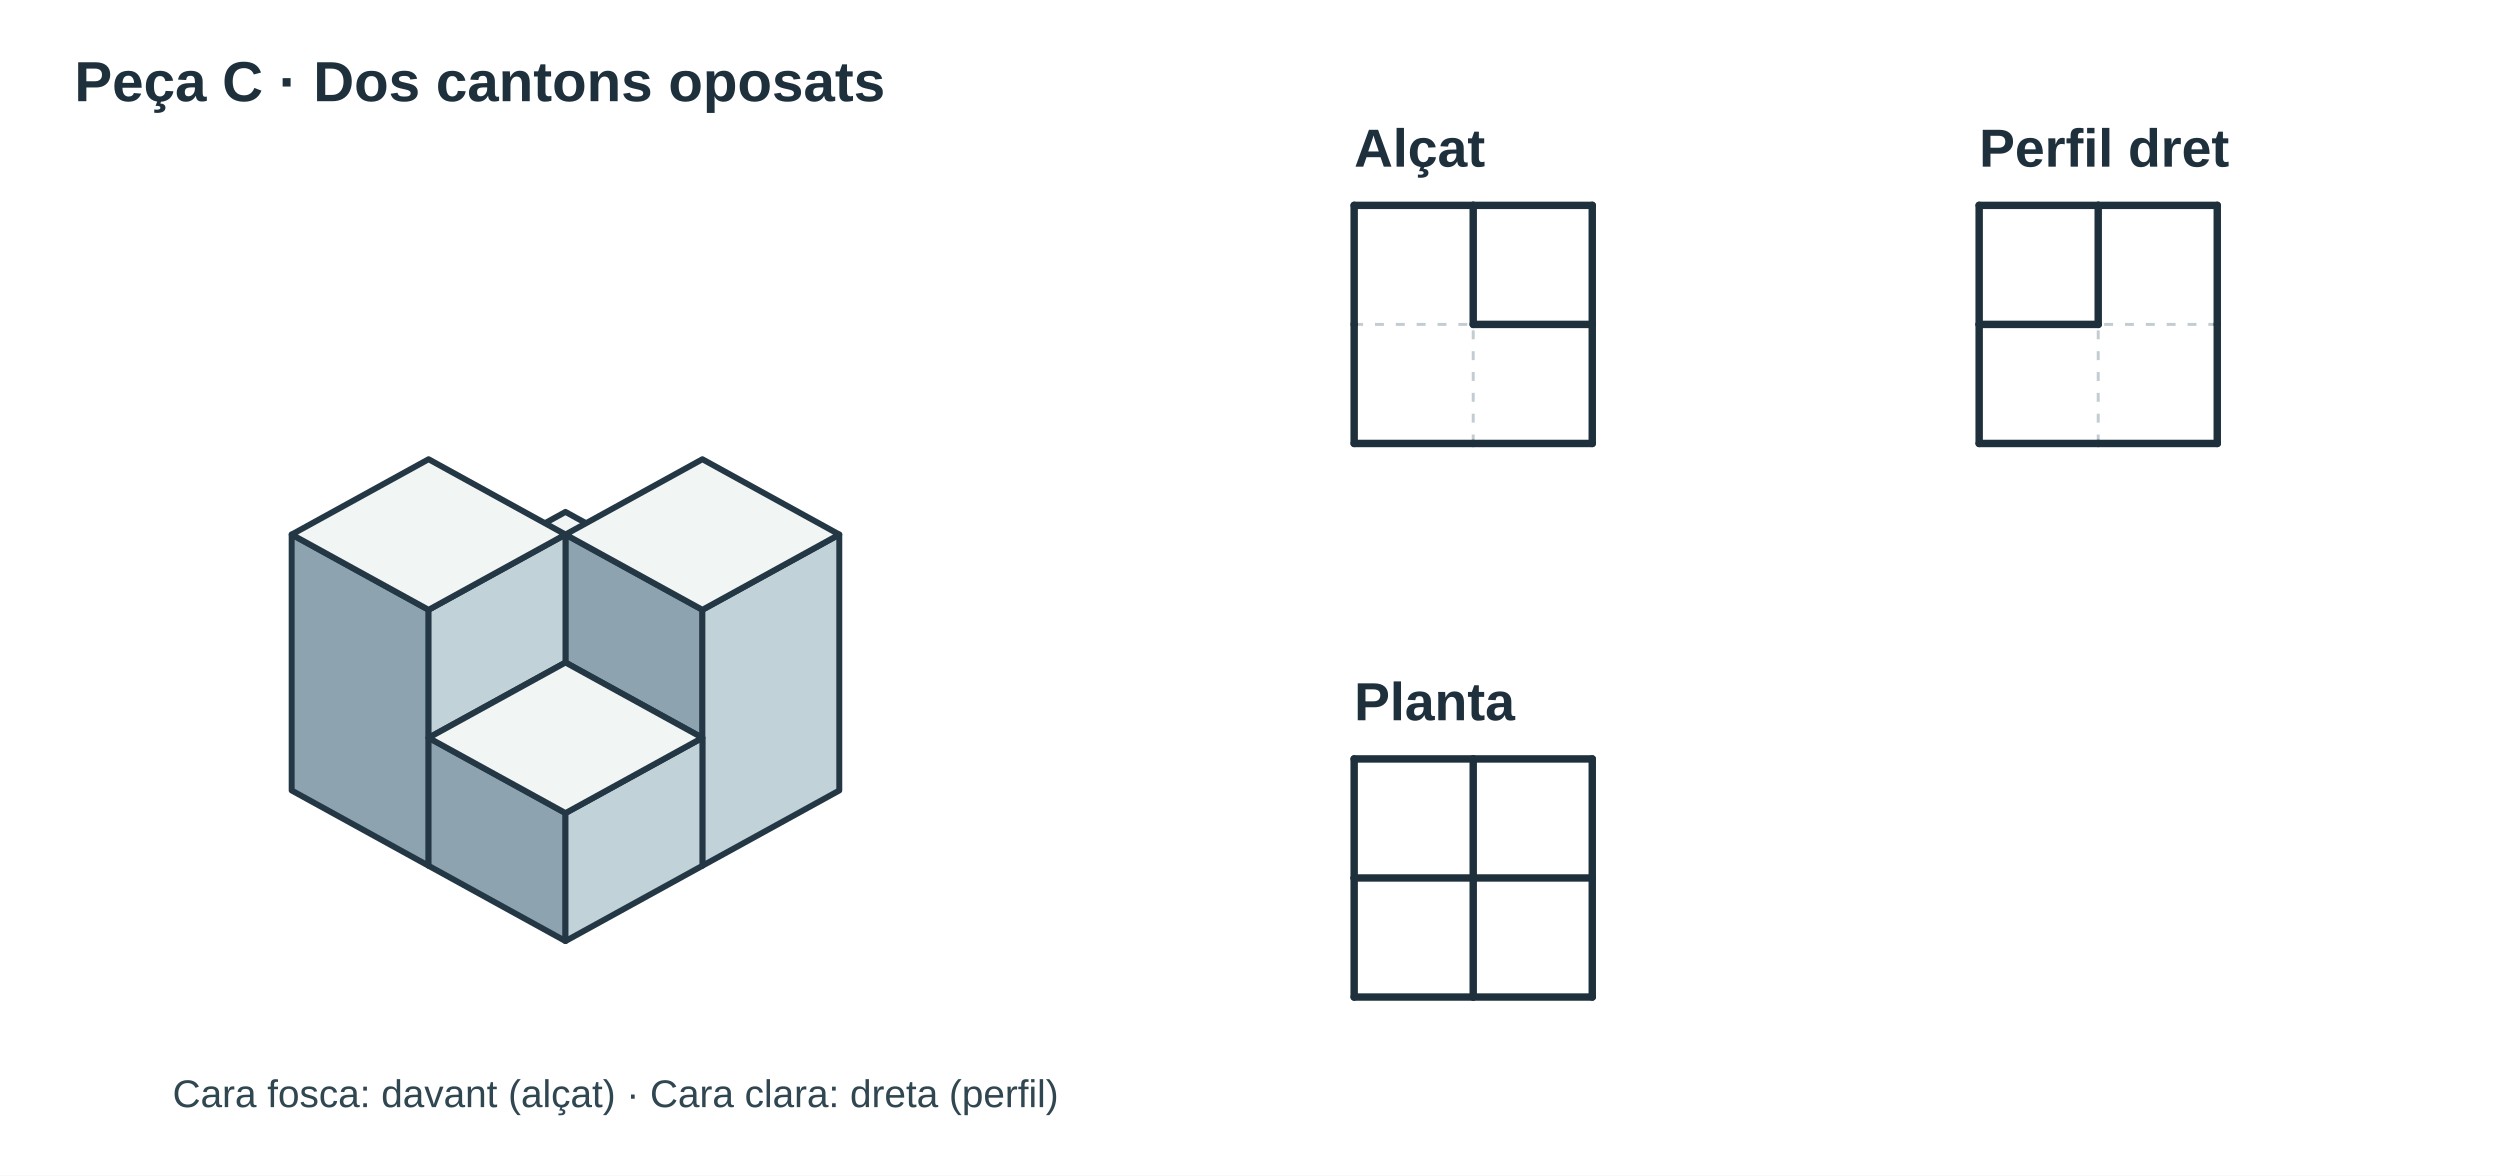
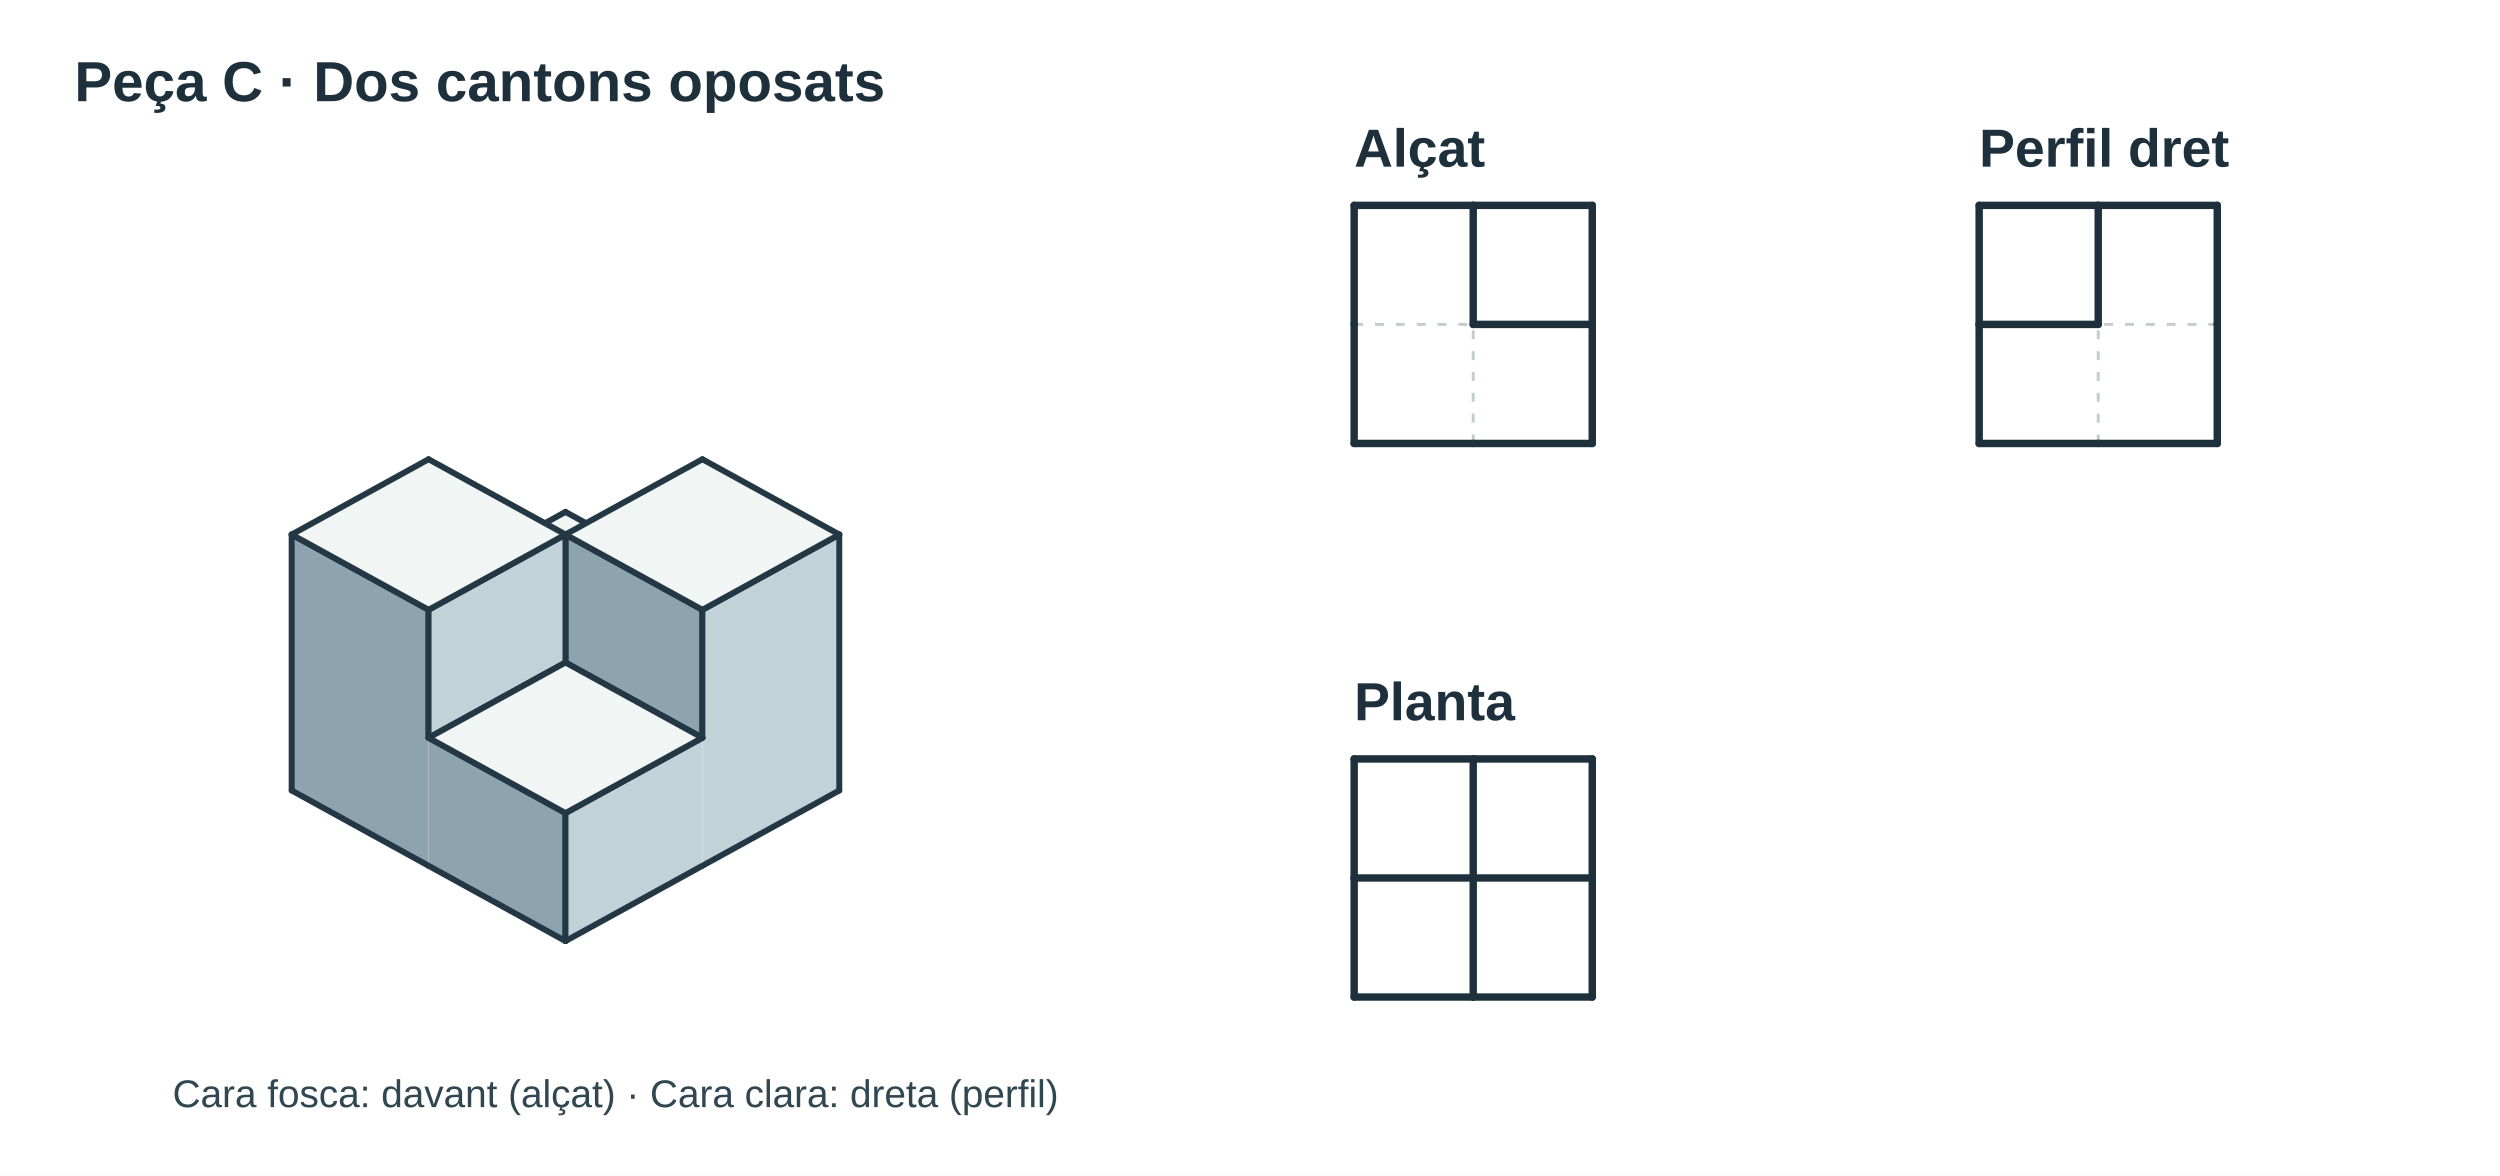
<svg xmlns="http://www.w3.org/2000/svg" width="840" height="395" viewBox="0 0 840 395" role="img" aria-labelledby="title desc">
  <rect width="840" height="395" fill="white" />
  <text x="25" y="34" font-family="Arial,sans-serif" font-size="19" font-weight="bold" fill="#1d303c">Peça C · Dos cantons oposats</text>
  <text x="58" y="372" font-family="Arial,sans-serif" font-size="13" fill="#304650">Cara fosca: davant (alçat) · Cara clara: dreta (perfil)</text>
-   <polygon points="144.0,197.3 190.0,222.6 236.0,197.3 190.0,172.0" fill="#f1f5f4" stroke="#243744" stroke-width="2" stroke-linejoin="round" />
-   <polygon points="190.0,179.6 236.0,204.9 236.0,247.9 190.0,222.6" fill="#8da4b0" stroke="#243744" stroke-width="2" stroke-linejoin="round" />
-   <polygon points="236.0,204.9 282.0,179.6 282.0,265.6 236.0,290.9" fill="#c2d2d9" stroke="#243744" stroke-width="2" stroke-linejoin="round" />
-   <polygon points="190.0,179.6 236.0,204.9 282.0,179.6 236.0,154.3" fill="#f1f5f4" stroke="#243744" stroke-width="2" stroke-linejoin="round" />
-   <polygon points="98.0,179.6 144.0,204.9 144.0,290.9 98.0,265.6" fill="#8da4b0" stroke="#243744" stroke-width="2" stroke-linejoin="round" />
-   <polygon points="144.0,204.9 190.0,179.6 190.0,222.6 144.0,247.9" fill="#c2d2d9" stroke="#243744" stroke-width="2" stroke-linejoin="round" />
-   <polygon points="98.0,179.6 144.0,204.9 190.0,179.6 144.0,154.3" fill="#f1f5f4" stroke="#243744" stroke-width="2" stroke-linejoin="round" />
-   <polygon points="144.0,247.9 190.0,273.2 190.0,316.2 144.0,290.9" fill="#8da4b0" stroke="#243744" stroke-width="2" stroke-linejoin="round" />
-   <polygon points="190.0,273.2 236.0,247.9 236.0,290.9 190.0,316.2" fill="#c2d2d9" stroke="#243744" stroke-width="2" stroke-linejoin="round" />
-   <polygon points="144.0,247.9 190.0,273.2 236.0,247.9 190.0,222.6" fill="#f1f5f4" stroke="#243744" stroke-width="2" stroke-linejoin="round" />
+   <polygon points="144.0,197.3 190.0,222.6 236.0,197.3 190.0,172.0" fill="#f1f5f4" />
+   <line x1="144.0" y1="197.3" x2="190.0" y2="222.6" stroke="#243744" stroke-width="2" stroke-linecap="round" />
+   <line x1="190.0" y1="222.6" x2="236.0" y2="197.3" stroke="#243744" stroke-width="2" stroke-linecap="round" />
+   <line x1="236.0" y1="197.3" x2="190.0" y2="172.0" stroke="#243744" stroke-width="2" stroke-linecap="round" />
+   <line x1="190.0" y1="172.0" x2="144.0" y2="197.3" stroke="#243744" stroke-width="2" stroke-linecap="round" />
+   <polygon points="190.0,179.6 236.0,204.9 236.0,247.9 190.0,222.6" fill="#8da4b0" />
+   <line x1="190.0" y1="179.6" x2="236.0" y2="204.9" stroke="#243744" stroke-width="2" stroke-linecap="round" />
+   <line x1="236.0" y1="204.9" x2="236.0" y2="247.9" stroke="#243744" stroke-width="2" stroke-linecap="round" />
+   <line x1="236.0" y1="247.9" x2="190.0" y2="222.6" stroke="#243744" stroke-width="2" stroke-linecap="round" />
+   <line x1="190.0" y1="222.6" x2="190.0" y2="179.6" stroke="#243744" stroke-width="2" stroke-linecap="round" />
+   <polygon points="236.0,204.9 282.0,179.6 282.0,265.6 236.0,290.9" fill="#c2d2d9" />
+   <line x1="236.0" y1="204.9" x2="282.0" y2="179.6" stroke="#243744" stroke-width="2" stroke-linecap="round" />
+   <line x1="282.0" y1="179.6" x2="282.0" y2="265.6" stroke="#243744" stroke-width="2" stroke-linecap="round" />
+   <line x1="282.0" y1="265.6" x2="236.0" y2="290.9" stroke="#243744" stroke-width="2" stroke-linecap="round" />
+   <line x1="236.0" y1="247.9" x2="236.0" y2="204.9" stroke="#243744" stroke-width="2" stroke-linecap="round" />
+   <polygon points="190.0,179.6 236.0,204.9 282.0,179.6 236.0,154.3" fill="#f1f5f4" />
+   <line x1="190.0" y1="179.6" x2="236.0" y2="204.9" stroke="#243744" stroke-width="2" stroke-linecap="round" />
+   <line x1="236.0" y1="204.9" x2="282.0" y2="179.6" stroke="#243744" stroke-width="2" stroke-linecap="round" />
+   <line x1="282.0" y1="179.6" x2="236.0" y2="154.3" stroke="#243744" stroke-width="2" stroke-linecap="round" />
+   <line x1="236.0" y1="154.3" x2="190.0" y2="179.6" stroke="#243744" stroke-width="2" stroke-linecap="round" />
+   <polygon points="98.0,179.6 144.0,204.9 144.0,290.9 98.0,265.6" fill="#8da4b0" />
+   <line x1="98.0" y1="179.6" x2="144.0" y2="204.9" stroke="#243744" stroke-width="2" stroke-linecap="round" />
+   <line x1="144.0" y1="204.9" x2="144.0" y2="247.9" stroke="#243744" stroke-width="2" stroke-linecap="round" />
+   <line x1="144.0" y1="290.9" x2="98.0" y2="265.6" stroke="#243744" stroke-width="2" stroke-linecap="round" />
+   <line x1="98.0" y1="265.6" x2="98.0" y2="179.6" stroke="#243744" stroke-width="2" stroke-linecap="round" />
+   <polygon points="144.0,204.9 190.0,179.6 190.0,222.6 144.0,247.9" fill="#c2d2d9" />
+   <line x1="144.0" y1="204.9" x2="190.0" y2="179.6" stroke="#243744" stroke-width="2" stroke-linecap="round" />
+   <line x1="190.0" y1="179.6" x2="190.0" y2="222.6" stroke="#243744" stroke-width="2" stroke-linecap="round" />
+   <line x1="190.0" y1="222.6" x2="144.0" y2="247.9" stroke="#243744" stroke-width="2" stroke-linecap="round" />
+   <line x1="144.0" y1="247.9" x2="144.0" y2="204.9" stroke="#243744" stroke-width="2" stroke-linecap="round" />
+   <polygon points="98.0,179.6 144.0,204.9 190.0,179.6 144.0,154.3" fill="#f1f5f4" />
+   <line x1="98.0" y1="179.6" x2="144.0" y2="204.9" stroke="#243744" stroke-width="2" stroke-linecap="round" />
+   <line x1="144.0" y1="204.9" x2="190.0" y2="179.6" stroke="#243744" stroke-width="2" stroke-linecap="round" />
+   <line x1="190.0" y1="179.6" x2="144.0" y2="154.3" stroke="#243744" stroke-width="2" stroke-linecap="round" />
+   <line x1="144.0" y1="154.3" x2="98.0" y2="179.6" stroke="#243744" stroke-width="2" stroke-linecap="round" />
+   <polygon points="144.0,247.9 190.0,273.2 190.0,316.2 144.0,290.9" fill="#8da4b0" />
+   <line x1="144.0" y1="247.9" x2="190.0" y2="273.2" stroke="#243744" stroke-width="2" stroke-linecap="round" />
+   <line x1="190.0" y1="273.2" x2="190.0" y2="316.2" stroke="#243744" stroke-width="2" stroke-linecap="round" />
+   <line x1="190.0" y1="316.2" x2="144.0" y2="290.9" stroke="#243744" stroke-width="2" stroke-linecap="round" />
+   <polygon points="190.0,273.2 236.0,247.9 236.0,290.9 190.0,316.2" fill="#c2d2d9" />
+   <line x1="190.0" y1="273.2" x2="236.0" y2="247.9" stroke="#243744" stroke-width="2" stroke-linecap="round" />
+   <line x1="236.0" y1="290.9" x2="190.0" y2="316.2" stroke="#243744" stroke-width="2" stroke-linecap="round" />
+   <line x1="190.0" y1="316.2" x2="190.0" y2="273.2" stroke="#243744" stroke-width="2" stroke-linecap="round" />
+   <polygon points="144.0,247.9 190.0,273.2 236.0,247.9 190.0,222.6" fill="#f1f5f4" />
+   <line x1="144.0" y1="247.9" x2="190.0" y2="273.2" stroke="#243744" stroke-width="2" stroke-linecap="round" />
+   <line x1="190.0" y1="273.2" x2="236.0" y2="247.9" stroke="#243744" stroke-width="2" stroke-linecap="round" />
+   <line x1="236.0" y1="247.9" x2="190.0" y2="222.6" stroke="#243744" stroke-width="2" stroke-linecap="round" />
+   <line x1="190.0" y1="222.6" x2="144.0" y2="247.9" stroke="#243744" stroke-width="2" stroke-linecap="round" />
  <text x="455" y="56" font-family="Arial,sans-serif" font-size="18" font-weight="bold" fill="#1d303c">Alçat</text>
  <text x="665" y="56" font-family="Arial,sans-serif" font-size="18" font-weight="bold" fill="#1d303c">Perfil dret</text>
  <text x="455" y="242" font-family="Arial,sans-serif" font-size="18" font-weight="bold" fill="#1d303c">Planta</text>
  <line x1="455" y1="69" x2="455" y2="149" stroke="#c3cdd1" stroke-width="1" stroke-dasharray="3 4" />
  <line x1="495" y1="69" x2="495" y2="149" stroke="#c3cdd1" stroke-width="1" stroke-dasharray="3 4" />
  <line x1="535" y1="69" x2="535" y2="149" stroke="#c3cdd1" stroke-width="1" stroke-dasharray="3 4" />
  <line x1="455" y1="69" x2="535" y2="69" stroke="#c3cdd1" stroke-width="1" stroke-dasharray="3 4" />
  <line x1="455" y1="109" x2="535" y2="109" stroke="#c3cdd1" stroke-width="1" stroke-dasharray="3 4" />
  <line x1="455" y1="149" x2="535" y2="149" stroke="#c3cdd1" stroke-width="1" stroke-dasharray="3 4" />
-   <line x1="455" y1="69" x2="495" y2="69" stroke="#1d303c" stroke-width="2.5" stroke-linecap="round" />
-   <line x1="455" y1="69" x2="455" y2="109" stroke="#1d303c" stroke-width="2.5" stroke-linecap="round" />
-   <line x1="495" y1="69" x2="535" y2="69" stroke="#1d303c" stroke-width="2.5" stroke-linecap="round" />
-   <line x1="495" y1="69" x2="495" y2="109" stroke="#1d303c" stroke-width="2.5" stroke-linecap="round" />
-   <line x1="535" y1="69" x2="535" y2="109" stroke="#1d303c" stroke-width="2.5" stroke-linecap="round" />
-   <line x1="455" y1="109" x2="455" y2="149" stroke="#1d303c" stroke-width="2.5" stroke-linecap="round" />
-   <line x1="455" y1="149" x2="495" y2="149" stroke="#1d303c" stroke-width="2.5" stroke-linecap="round" />
-   <line x1="495" y1="109" x2="535" y2="109" stroke="#1d303c" stroke-width="2.5" stroke-linecap="round" />
-   <line x1="495" y1="149" x2="535" y2="149" stroke="#1d303c" stroke-width="2.5" stroke-linecap="round" />
-   <line x1="535" y1="109" x2="535" y2="149" stroke="#1d303c" stroke-width="2.5" stroke-linecap="round" />
  <line x1="665" y1="69" x2="665" y2="149" stroke="#c3cdd1" stroke-width="1" stroke-dasharray="3 4" />
  <line x1="705" y1="69" x2="705" y2="149" stroke="#c3cdd1" stroke-width="1" stroke-dasharray="3 4" />
  <line x1="745" y1="69" x2="745" y2="149" stroke="#c3cdd1" stroke-width="1" stroke-dasharray="3 4" />
  <line x1="665" y1="69" x2="745" y2="69" stroke="#c3cdd1" stroke-width="1" stroke-dasharray="3 4" />
  <line x1="665" y1="109" x2="745" y2="109" stroke="#c3cdd1" stroke-width="1" stroke-dasharray="3 4" />
  <line x1="665" y1="149" x2="745" y2="149" stroke="#c3cdd1" stroke-width="1" stroke-dasharray="3 4" />
-   <line x1="665" y1="69" x2="705" y2="69" stroke="#1d303c" stroke-width="2.5" stroke-linecap="round" />
-   <line x1="665" y1="69" x2="665" y2="109" stroke="#1d303c" stroke-width="2.5" stroke-linecap="round" />
-   <line x1="705" y1="69" x2="745" y2="69" stroke="#1d303c" stroke-width="2.5" stroke-linecap="round" />
-   <line x1="705" y1="69" x2="705" y2="109" stroke="#1d303c" stroke-width="2.5" stroke-linecap="round" />
-   <line x1="745" y1="69" x2="745" y2="109" stroke="#1d303c" stroke-width="2.5" stroke-linecap="round" />
-   <line x1="665" y1="109" x2="705" y2="109" stroke="#1d303c" stroke-width="2.5" stroke-linecap="round" />
-   <line x1="665" y1="109" x2="665" y2="149" stroke="#1d303c" stroke-width="2.5" stroke-linecap="round" />
-   <line x1="665" y1="149" x2="705" y2="149" stroke="#1d303c" stroke-width="2.5" stroke-linecap="round" />
-   <line x1="705" y1="149" x2="745" y2="149" stroke="#1d303c" stroke-width="2.5" stroke-linecap="round" />
-   <line x1="745" y1="109" x2="745" y2="149" stroke="#1d303c" stroke-width="2.5" stroke-linecap="round" />
  <line x1="455" y1="255" x2="455" y2="335" stroke="#c3cdd1" stroke-width="1" stroke-dasharray="3 4" />
  <line x1="495" y1="255" x2="495" y2="335" stroke="#c3cdd1" stroke-width="1" stroke-dasharray="3 4" />
  <line x1="535" y1="255" x2="535" y2="335" stroke="#c3cdd1" stroke-width="1" stroke-dasharray="3 4" />
  <line x1="455" y1="255" x2="535" y2="255" stroke="#c3cdd1" stroke-width="1" stroke-dasharray="3 4" />
  <line x1="455" y1="295" x2="535" y2="295" stroke="#c3cdd1" stroke-width="1" stroke-dasharray="3 4" />
  <line x1="455" y1="335" x2="535" y2="335" stroke="#c3cdd1" stroke-width="1" stroke-dasharray="3 4" />
-   <line x1="455" y1="255" x2="495" y2="255" stroke="#1d303c" stroke-width="2.5" stroke-linecap="round" />
-   <line x1="455" y1="255" x2="455" y2="295" stroke="#1d303c" stroke-width="2.5" stroke-linecap="round" />
-   <line x1="495" y1="255" x2="535" y2="255" stroke="#1d303c" stroke-width="2.5" stroke-linecap="round" />
-   <line x1="495" y1="255" x2="495" y2="295" stroke="#1d303c" stroke-width="2.5" stroke-linecap="round" />
-   <line x1="535" y1="255" x2="535" y2="295" stroke="#1d303c" stroke-width="2.5" stroke-linecap="round" />
-   <line x1="455" y1="295" x2="495" y2="295" stroke="#1d303c" stroke-width="2.5" stroke-linecap="round" />
-   <line x1="455" y1="295" x2="455" y2="335" stroke="#1d303c" stroke-width="2.5" stroke-linecap="round" />
-   <line x1="455" y1="335" x2="495" y2="335" stroke="#1d303c" stroke-width="2.5" stroke-linecap="round" />
-   <line x1="495" y1="295" x2="535" y2="295" stroke="#1d303c" stroke-width="2.5" stroke-linecap="round" />
-   <line x1="495" y1="295" x2="495" y2="335" stroke="#1d303c" stroke-width="2.5" stroke-linecap="round" />
-   <line x1="495" y1="335" x2="535" y2="335" stroke="#1d303c" stroke-width="2.5" stroke-linecap="round" />
-   <line x1="535" y1="295" x2="535" y2="335" stroke="#1d303c" stroke-width="2.5" stroke-linecap="round" />
+   <line x1="455.0" y1="69.0" x2="455.0" y2="109.0" stroke="#1d303c" stroke-width="2.5" stroke-linecap="round" />
+   <line x1="455.0" y1="69.0" x2="495.0" y2="69.0" stroke="#1d303c" stroke-width="2.5" stroke-linecap="round" />
+   <line x1="455.0" y1="109.0" x2="455.0" y2="149.0" stroke="#1d303c" stroke-width="2.5" stroke-linecap="round" />
+   <line x1="455.0" y1="149.0" x2="495.0" y2="149.0" stroke="#1d303c" stroke-width="2.5" stroke-linecap="round" />
+   <line x1="495.0" y1="69.0" x2="495.0" y2="109.0" stroke="#1d303c" stroke-width="2.5" stroke-linecap="round" />
+   <line x1="495.0" y1="69.0" x2="535.0" y2="69.0" stroke="#1d303c" stroke-width="2.5" stroke-linecap="round" />
+   <line x1="495.0" y1="109.0" x2="535.0" y2="109.0" stroke="#1d303c" stroke-width="2.5" stroke-linecap="round" />
+   <line x1="495.0" y1="149.0" x2="535.0" y2="149.0" stroke="#1d303c" stroke-width="2.5" stroke-linecap="round" />
+   <line x1="535.0" y1="69.0" x2="535.0" y2="109.0" stroke="#1d303c" stroke-width="2.5" stroke-linecap="round" />
+   <line x1="535.0" y1="109.0" x2="535.0" y2="149.0" stroke="#1d303c" stroke-width="2.5" stroke-linecap="round" />
+   <line x1="665.0" y1="69.0" x2="665.0" y2="109.0" stroke="#1d303c" stroke-width="2.5" stroke-linecap="round" />
+   <line x1="665.0" y1="69.0" x2="705.0" y2="69.0" stroke="#1d303c" stroke-width="2.5" stroke-linecap="round" />
+   <line x1="665.0" y1="109.0" x2="665.0" y2="149.0" stroke="#1d303c" stroke-width="2.5" stroke-linecap="round" />
+   <line x1="665.0" y1="109.0" x2="705.0" y2="109.0" stroke="#1d303c" stroke-width="2.5" stroke-linecap="round" />
+   <line x1="665.0" y1="149.0" x2="705.0" y2="149.0" stroke="#1d303c" stroke-width="2.5" stroke-linecap="round" />
+   <line x1="705.0" y1="69.0" x2="705.0" y2="109.0" stroke="#1d303c" stroke-width="2.5" stroke-linecap="round" />
+   <line x1="705.0" y1="69.0" x2="745.0" y2="69.0" stroke="#1d303c" stroke-width="2.5" stroke-linecap="round" />
+   <line x1="705.0" y1="149.0" x2="745.0" y2="149.0" stroke="#1d303c" stroke-width="2.5" stroke-linecap="round" />
+   <line x1="745.0" y1="69.0" x2="745.0" y2="109.0" stroke="#1d303c" stroke-width="2.5" stroke-linecap="round" />
+   <line x1="745.0" y1="109.0" x2="745.0" y2="149.0" stroke="#1d303c" stroke-width="2.5" stroke-linecap="round" />
+   <line x1="455.0" y1="255.0" x2="455.0" y2="295.0" stroke="#1d303c" stroke-width="2.5" stroke-linecap="round" />
+   <line x1="455.0" y1="255.0" x2="495.0" y2="255.0" stroke="#1d303c" stroke-width="2.5" stroke-linecap="round" />
+   <line x1="455.0" y1="295.0" x2="455.0" y2="335.0" stroke="#1d303c" stroke-width="2.5" stroke-linecap="round" />
+   <line x1="455.0" y1="295.0" x2="495.0" y2="295.0" stroke="#1d303c" stroke-width="2.5" stroke-linecap="round" />
+   <line x1="455.0" y1="335.0" x2="495.0" y2="335.0" stroke="#1d303c" stroke-width="2.5" stroke-linecap="round" />
+   <line x1="495.0" y1="255.0" x2="495.0" y2="295.0" stroke="#1d303c" stroke-width="2.5" stroke-linecap="round" />
+   <line x1="495.0" y1="255.0" x2="535.0" y2="255.0" stroke="#1d303c" stroke-width="2.5" stroke-linecap="round" />
+   <line x1="495.0" y1="295.0" x2="495.0" y2="335.0" stroke="#1d303c" stroke-width="2.5" stroke-linecap="round" />
+   <line x1="495.0" y1="295.0" x2="535.0" y2="295.0" stroke="#1d303c" stroke-width="2.5" stroke-linecap="round" />
+   <line x1="495.0" y1="335.0" x2="535.0" y2="335.0" stroke="#1d303c" stroke-width="2.5" stroke-linecap="round" />
+   <line x1="535.0" y1="255.0" x2="535.0" y2="295.0" stroke="#1d303c" stroke-width="2.5" stroke-linecap="round" />
+   <line x1="535.0" y1="295.0" x2="535.0" y2="335.0" stroke="#1d303c" stroke-width="2.5" stroke-linecap="round" />
</svg>
